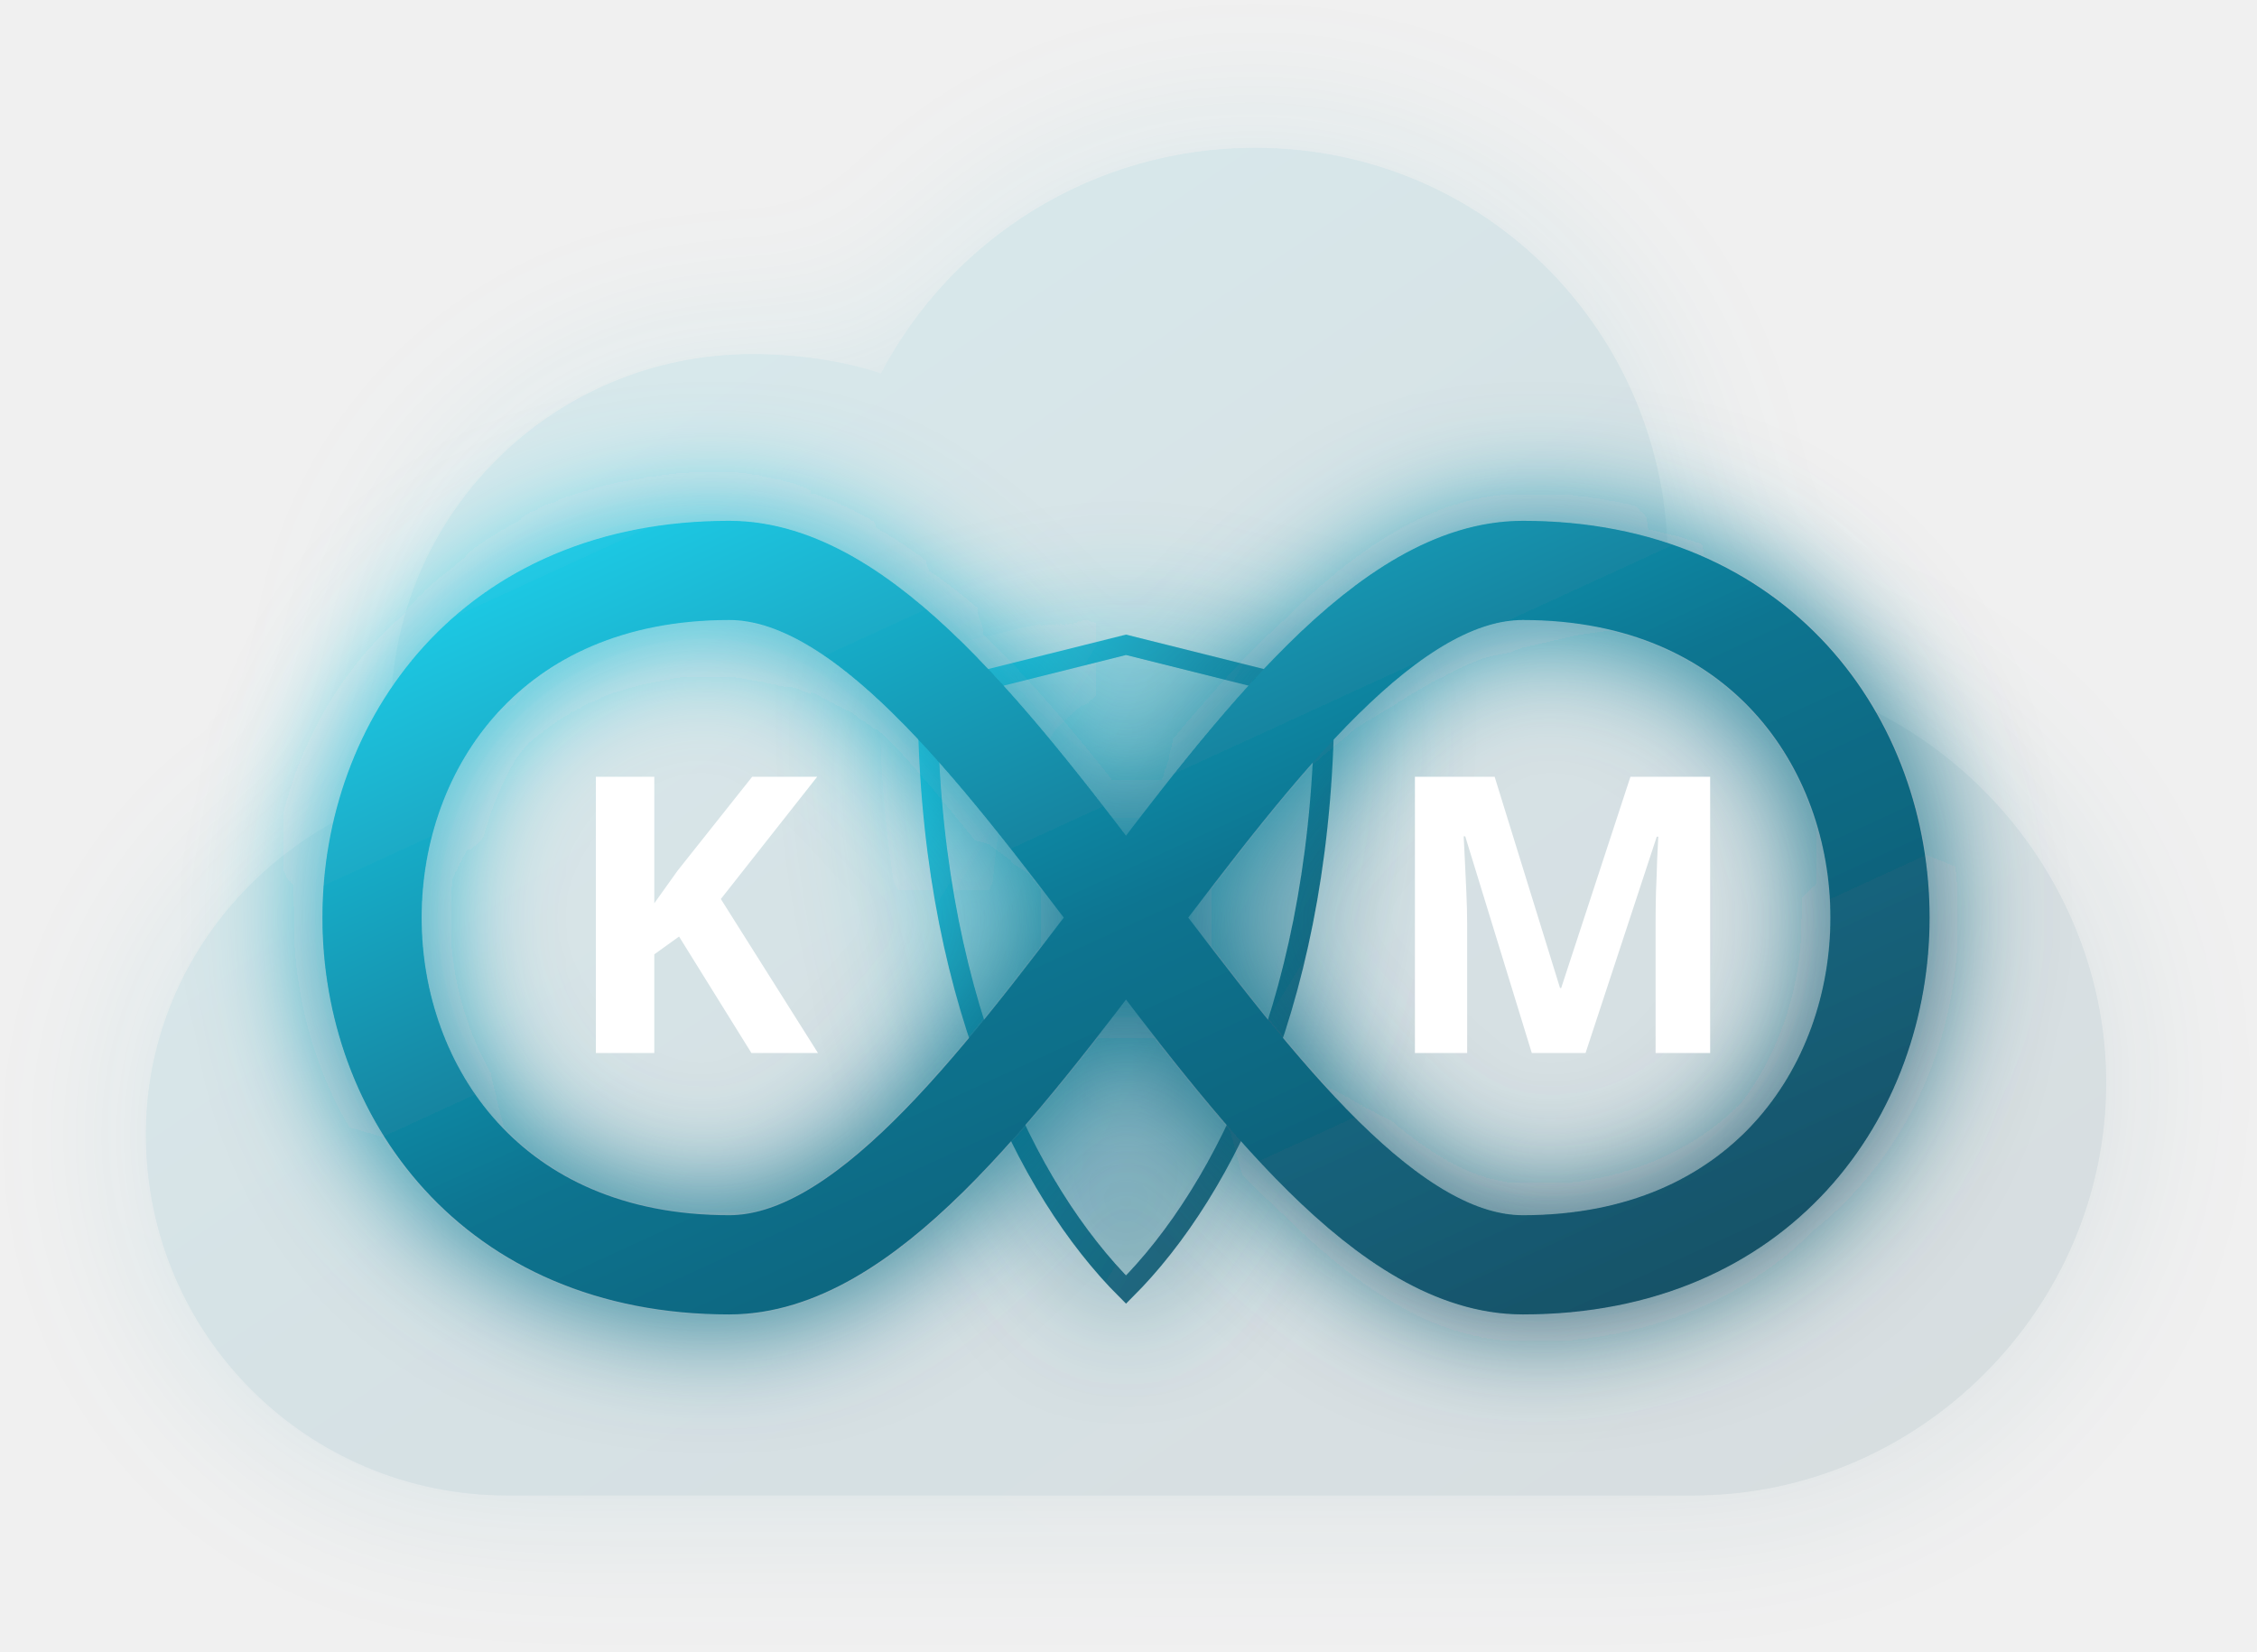
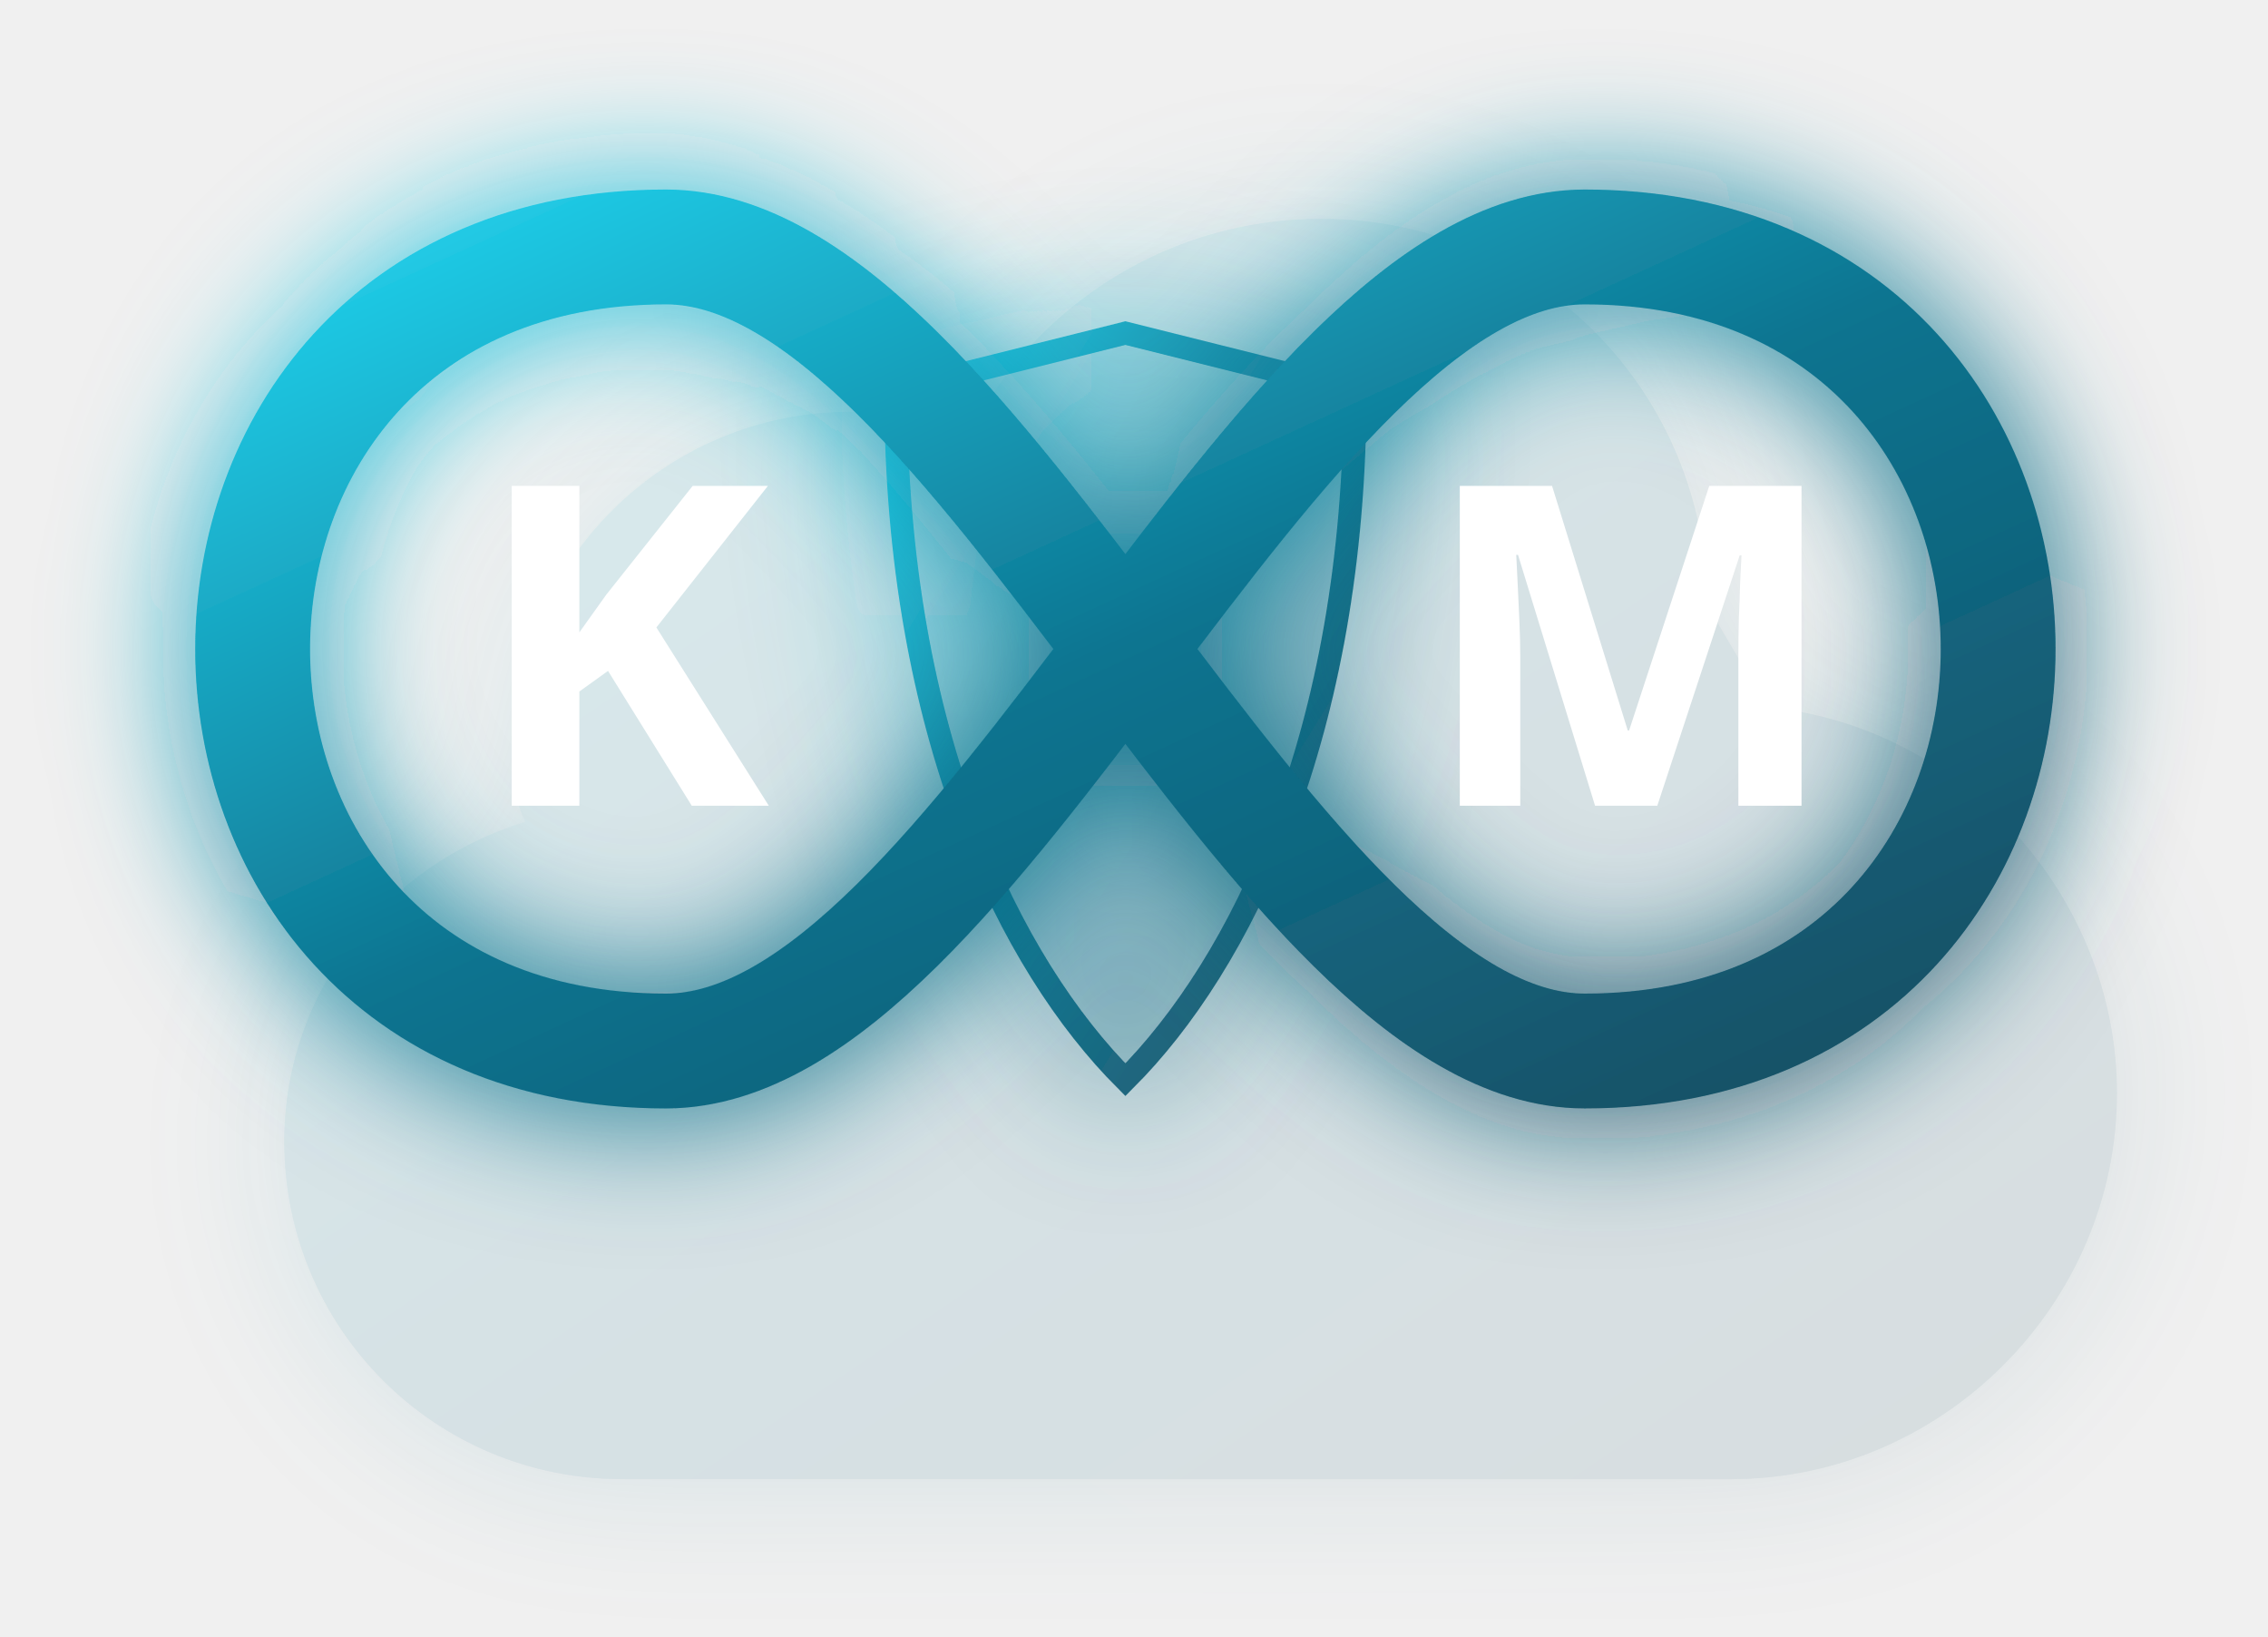
- <svg xmlns="http://www.w3.org/2000/svg" width="455" height="333" viewBox="29 71 455 333" version="1.1" id="svg6">
+ <svg xmlns="http://www.w3.org/2000/svg" width="395" height="285" viewBox="60 143 395 285" version="1.1" id="svg6">
  <defs id="defs3">
    <linearGradient id="ocean-grad" x1="0%" y1="0%" x2="100%" y2="100%">
      <stop offset="0%" stop-color="#22d3ee" id="stop1" />
      <stop offset="50%" stop-color="#0e7490" id="stop2" />
      <stop offset="100%" stop-color="#164e63" id="stop3" />
    </linearGradient>
    <filter id="soft-glow" x="-0.385" y="-0.277" width="1.77" height="1.554">
      <feGaussianBlur stdDeviation="12" result="blur" id="feGaussianBlur3" />
      <feComposite in="SourceGraphic" in2="blur" operator="over" id="feComposite3" />
    </filter>
  </defs>
  <g transform="translate(0, 56)" id="g6">
-     <path d="M 346 226 c 0 -35 -28 -64 -64 -64 c -25 0 -47 14 -58 35 c -6 -2 -13 -3 -20 -3 c -31 0 -56 25 -56 56 c 0 4 0 8 2 12 c -23 7 -40 28 -40 53 c 0 31 25 56 56 56 h 184 c 35 0 64 -29 64 -64 c 0 -33 -26 -61 -58 -64 z" fill="url(#ocean-grad)" opacity="0.12" transform="translate(-84.6, -165.8) scale(1.3)" filter="url(#soft-glow)" id="path3" />
+     <path d="M 346 226 c 0 -35 -28 -64 -64 -64 c -25 0 -47 14 -58 35 c -6 -2 -13 -3 -20 -3 c -31 0 -56 25 -56 56 c 0 4 0 8 2 12 c -23 7 -40 28 -40 53 c 0 31 25 56 56 56 h 184 c 35 0 64 -29 64 -64 c 0 -33 -26 -61 -58 -64 z" fill="url(#ocean-grad)" opacity="0.12" transform="translate(-6, -45) scale(1.05)" filter="url(#soft-glow)" id="path3" />
    <path d="M 256 145 L 296 155 C 296 215, 276 255, 256 275 C 236 255, 216 215, 216 155 Z" fill="url(#ocean-grad)" fill-opacity="0.18" stroke="url(#ocean-grad)" stroke-width="4" opacity="0.95" filter="url(#soft-glow)" id="path4" />
    <path d="M 176 270 C 80 270, 80 130, 176 130 C 230 130, 282 270, 336 270 C 432 270, 432 130, 336 130 C 282 130, 230 270, 176 270 Z" fill="none" stroke="url(#ocean-grad)" stroke-width="20" stroke-linecap="round" filter="url(#soft-glow)" id="path5" />
    <path d="m 193.896,227.294 h -13.416 l -14.586,-23.478 -4.992,3.588 v 19.89 h -11.778 v -55.692 h 11.778 v 25.506 q 1.17,-1.638 2.34,-3.276 1.17,-1.638 2.34,-3.276 l 15.054,-18.954 h 13.104 l -19.422,24.648 z" id="text5" class="logo-text" style="font-weight:900;font-size:78px;font-family:Inter, sans-serif;dominant-baseline:middle;text-anchor:middle;fill:#ffffff" />
    <path d="m 337.799,227.294 -13.416,-43.68 h -0.312 q 0.078,1.56 0.234,4.68 0.156,3.12 0.312,6.708 0.156,3.51 0.156,6.396 v 25.896 h -10.53 v -55.692 h 16.068 l 13.182,42.588 h 0.234 l 13.962,-42.588 h 16.068 v 55.692 h -10.998 V 200.93 q 0,-2.652 0.078,-6.084 0.156,-3.432 0.234,-6.474 0.156,-3.12 0.234,-4.68 h -0.312 l -14.352,43.602 z" id="text6" class="logo-text" style="font-weight:900;font-size:78px;font-family:Inter, sans-serif;dominant-baseline:middle;text-anchor:middle;fill:#ffffff" />
  </g>
</svg>
